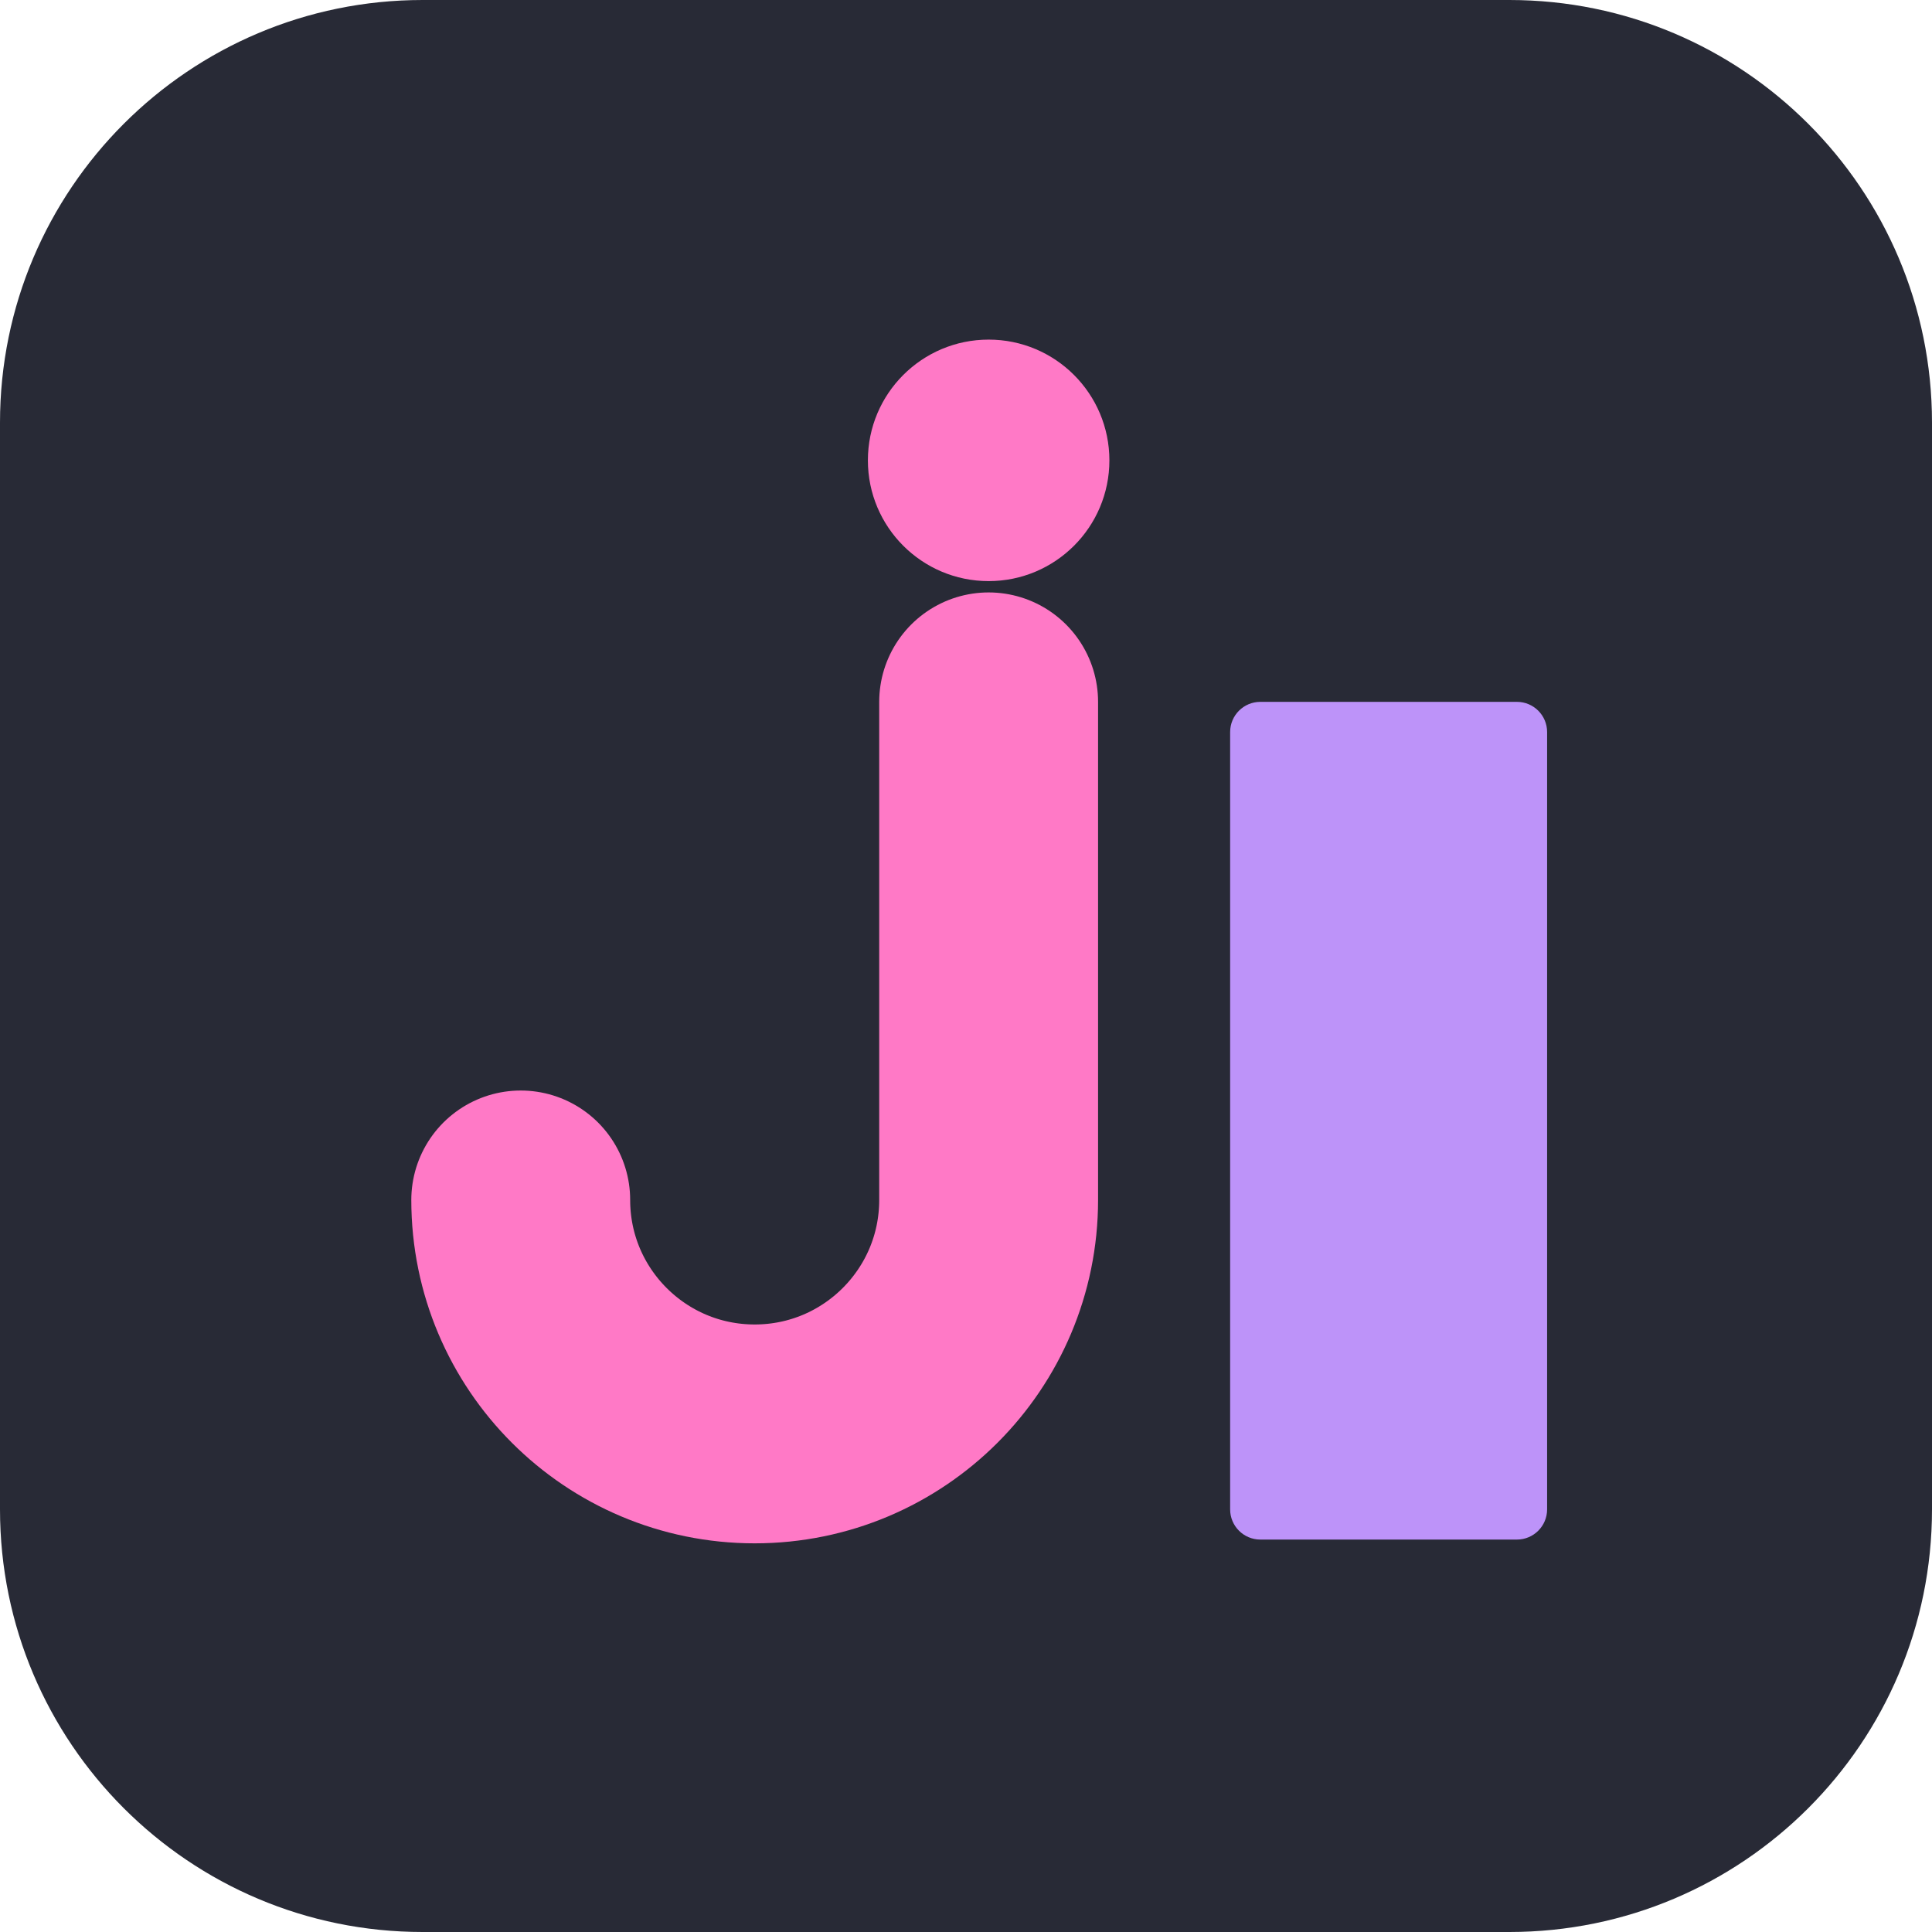
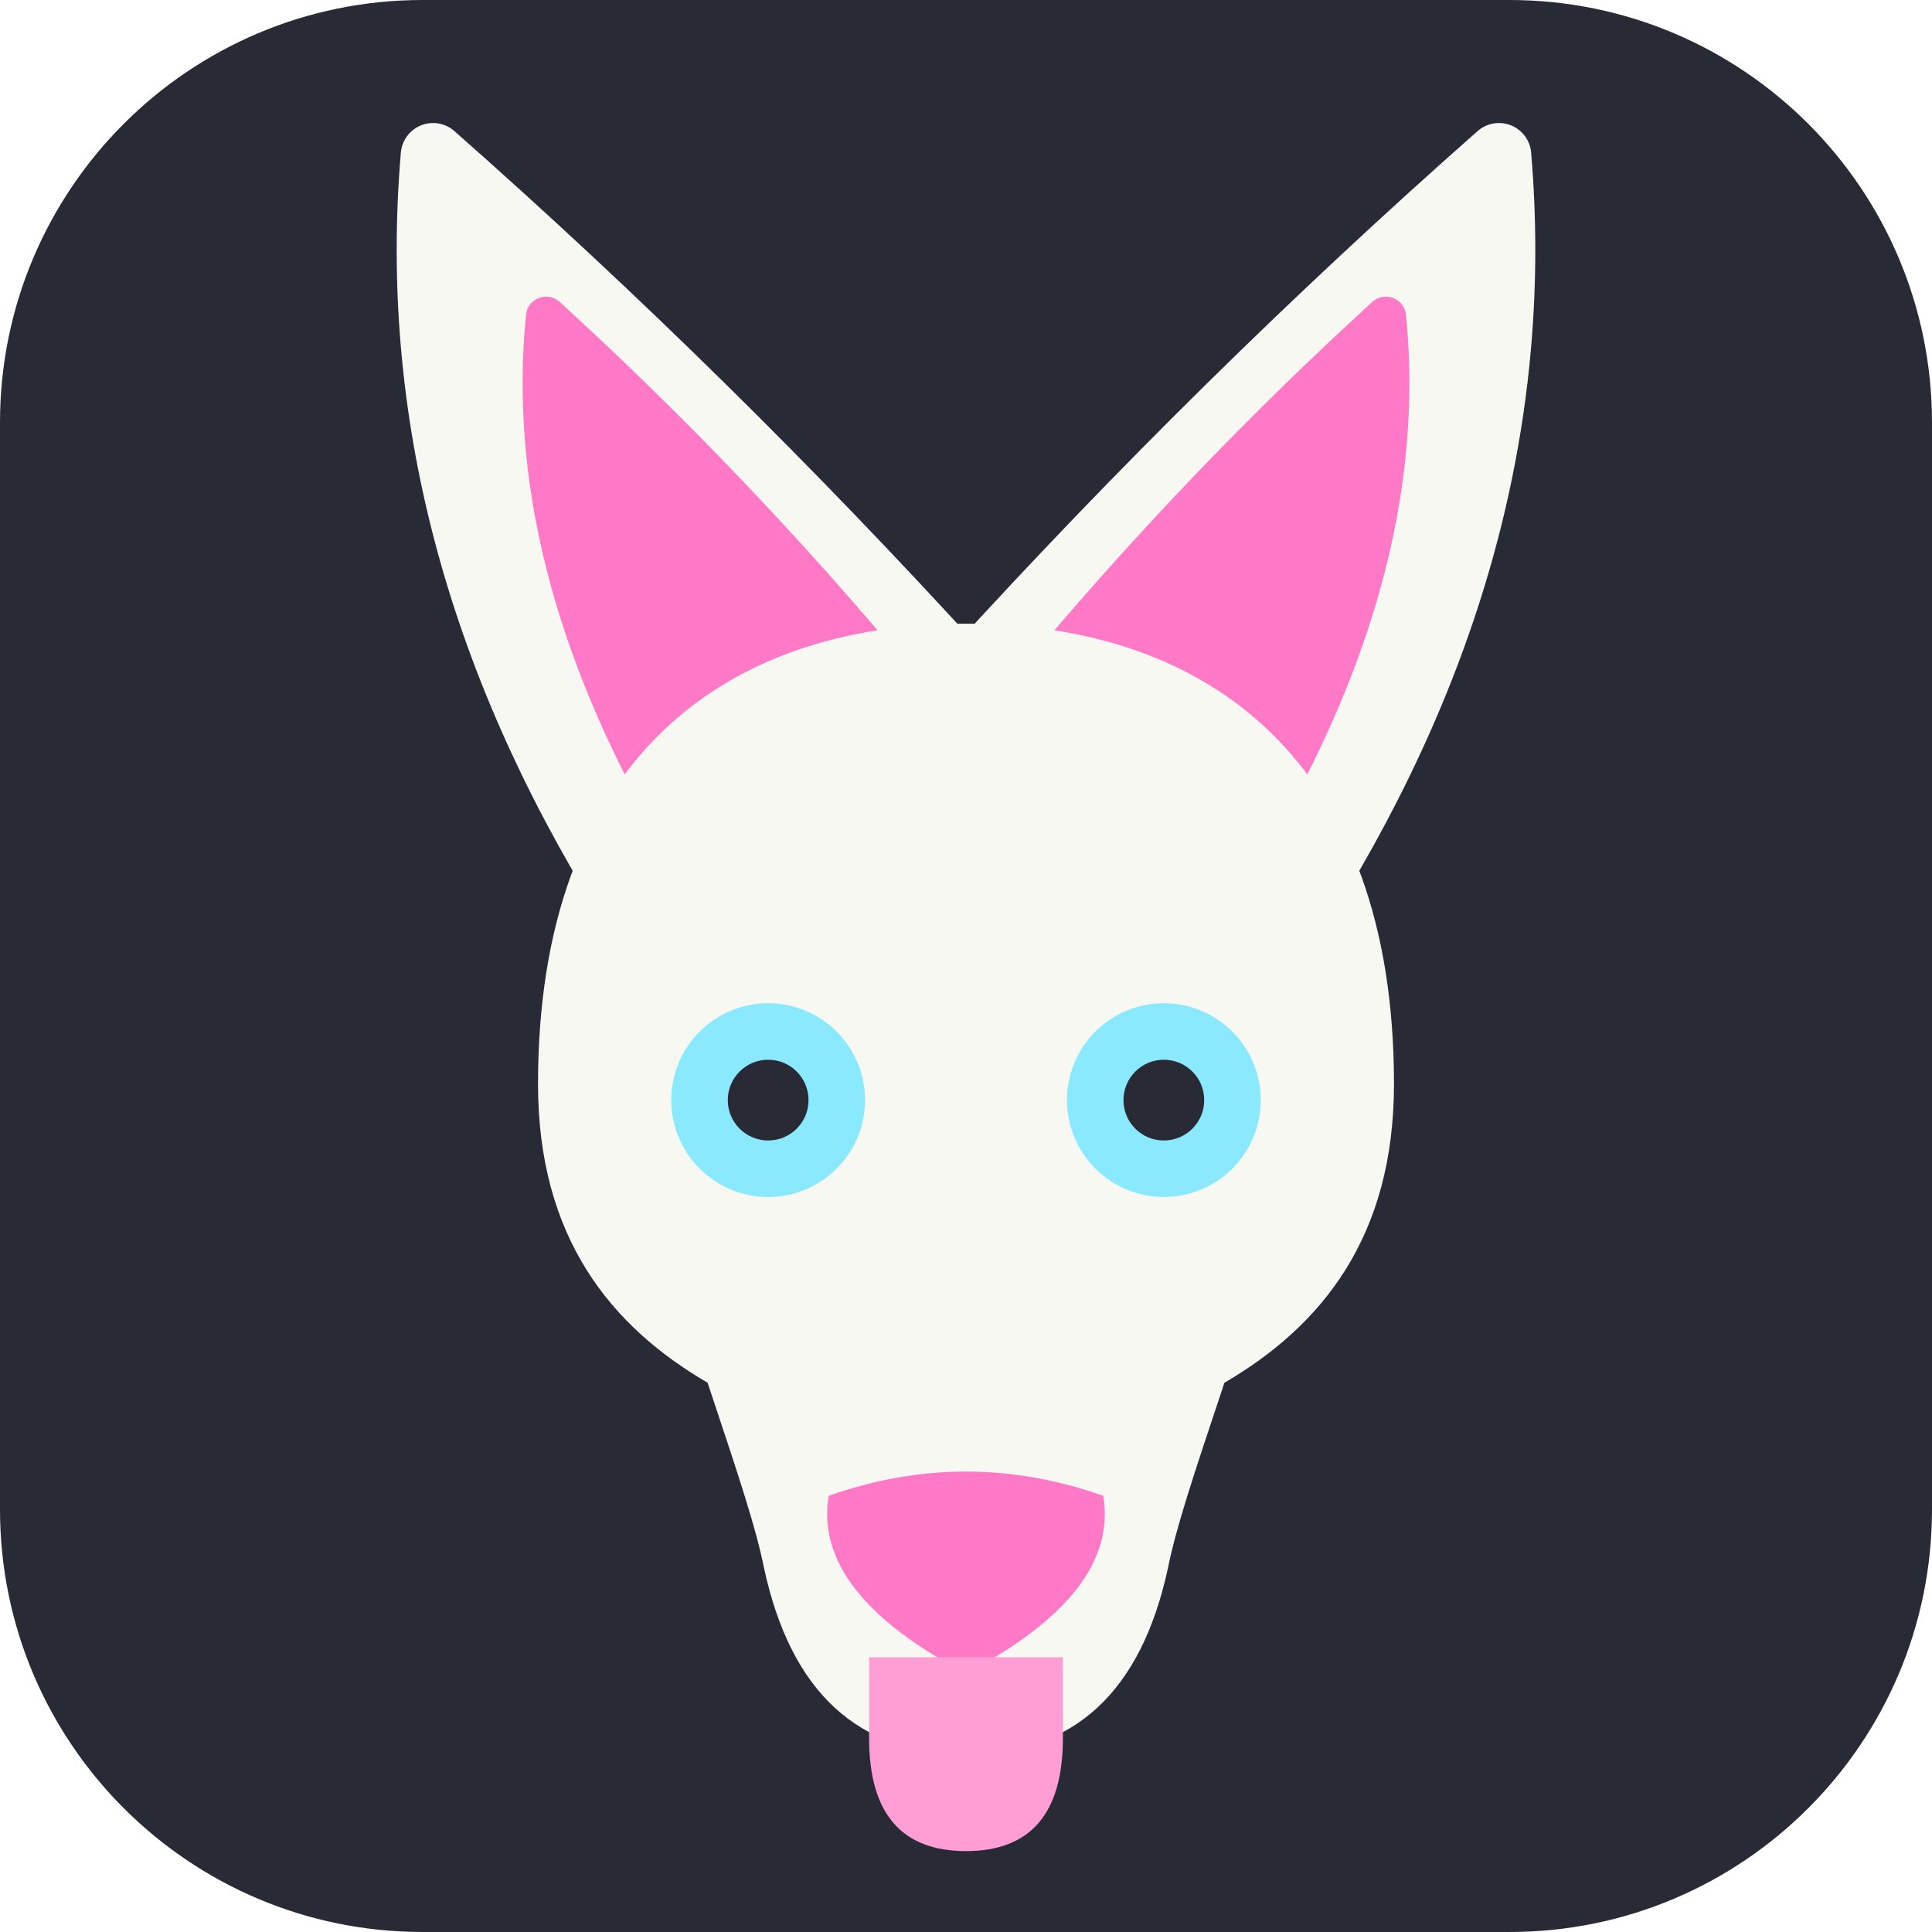
<svg xmlns="http://www.w3.org/2000/svg" width="512" height="512" viewBox="0 0 512 512">
  <rect width="512" height="512" rx="112" fill="#282a36" />
-   <circle cx="262" cy="122" r="32" fill="#ff79c6" />
-   <path d="M 262 186 L 262 318 A 62 62 0 0 1 138 318" fill="none" stroke="#ff79c6" stroke-width="58" stroke-linecap="round" />
-   <rect x="326" y="186" width="84" height="222" rx="8" fill="#bd93f9" />
+   <g transform="translate(256 268) scale(1.07) translate(-256 -268)">
+     <path d="M 172 240 Q 116 150 124 56 Q 192 116 254 184 Z" fill="#f8f8f2" stroke="#f8f8f2" stroke-width="16" stroke-linejoin="round" />
+     <path d="M 340 240 Q 396 150 388 56 Q 320 116 258 184 Z" fill="#f8f8f2" stroke="#f8f8f2" stroke-width="16" stroke-linejoin="round" />
+     <path d="M 184 222 Q 146 156 152 96 Q 198 138 238 186 Z" fill="#ff79c6" stroke="#ff79c6" stroke-width="10" stroke-linejoin="round" />
+     <path d="M 328 222 Q 366 156 360 96 Q 314 138 274 186 Z" fill="#ff79c6" stroke="#ff79c6" stroke-width="10" stroke-linejoin="round" />
+     <path d="M 150 286            C 150 206, 196 172, 256 172            C 316 172, 362 206, 362 286            C 362 324, 344 346, 320 360            C 312 384, 308 396, 306 406            Q 296 452, 256 452            Q 216 452, 206 406            C 204 396, 200 384, 192 360            C 168 346, 150 324, 150 286 Z" fill="#f8f8f2" />
+     <circle cx="207" cy="290" r="24" fill="#8be9fd" />
+     <circle cx="305" cy="290" r="24" fill="#8be9fd" />
+     <circle cx="207" cy="290" r="10" fill="#282a36" />
+     <circle cx="305" cy="290" r="10" fill="#282a36" />
+     <path d="M 222 388 Q 256 376 290 388 Q 294 412 256 432 Q 218 412 222 388 Z" fill="#ff79c6" />
+     <path d="M 232 428 H 280 V 448 Q 280 476 256 476 Q 232 476 232 448 Z" fill="#ff9ed5" />
+   </g>
</svg>
